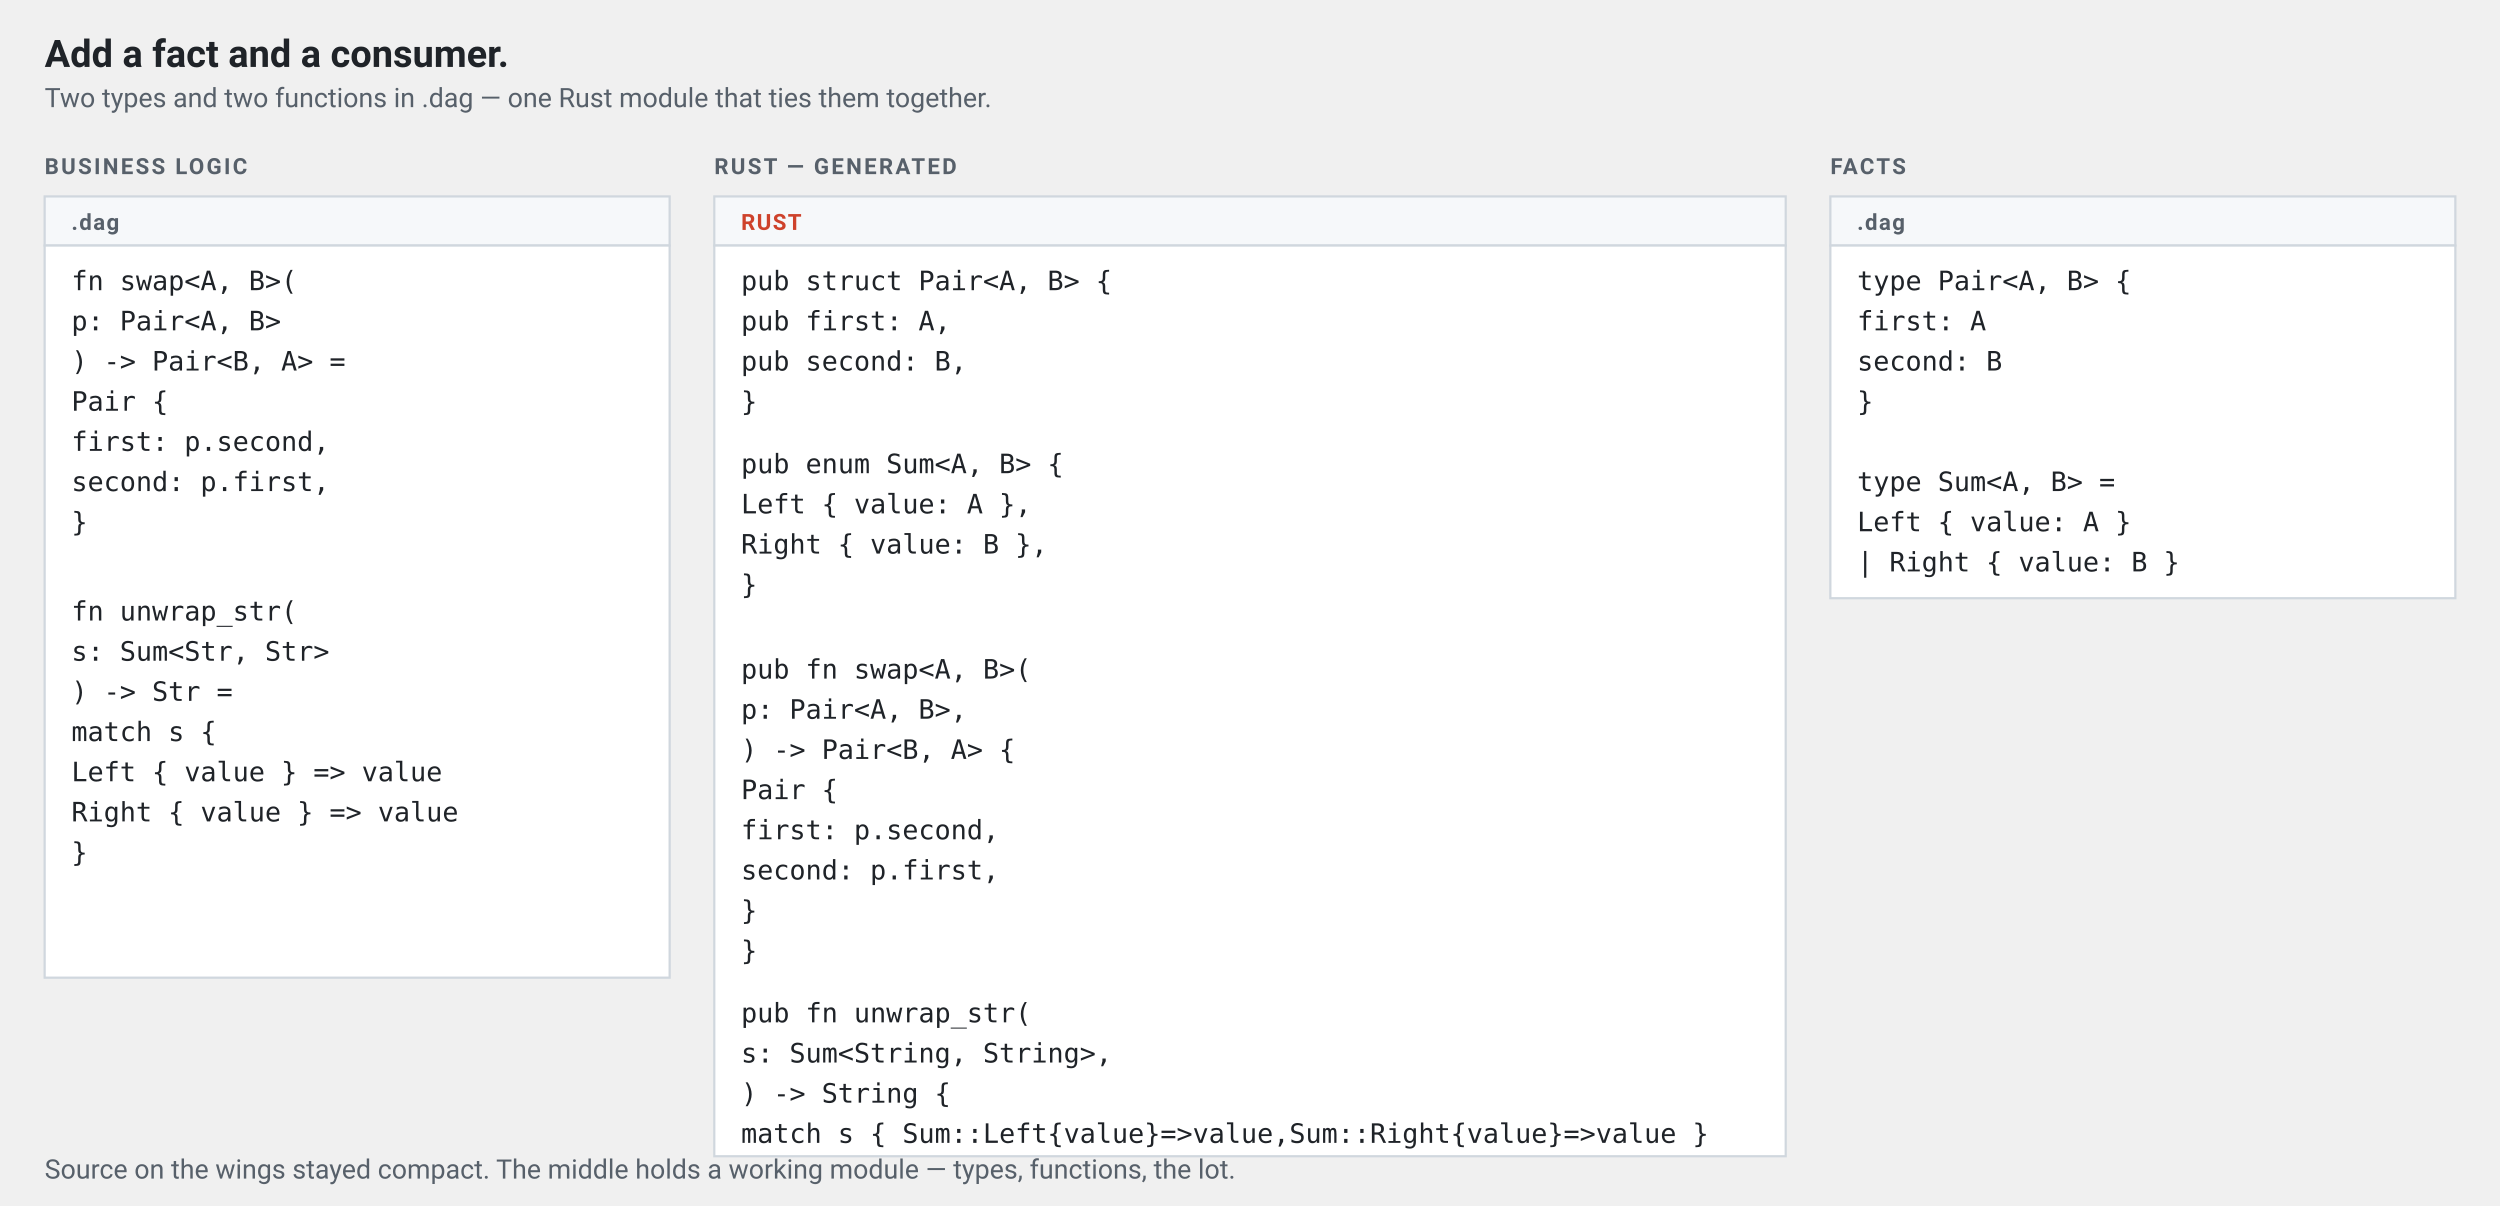
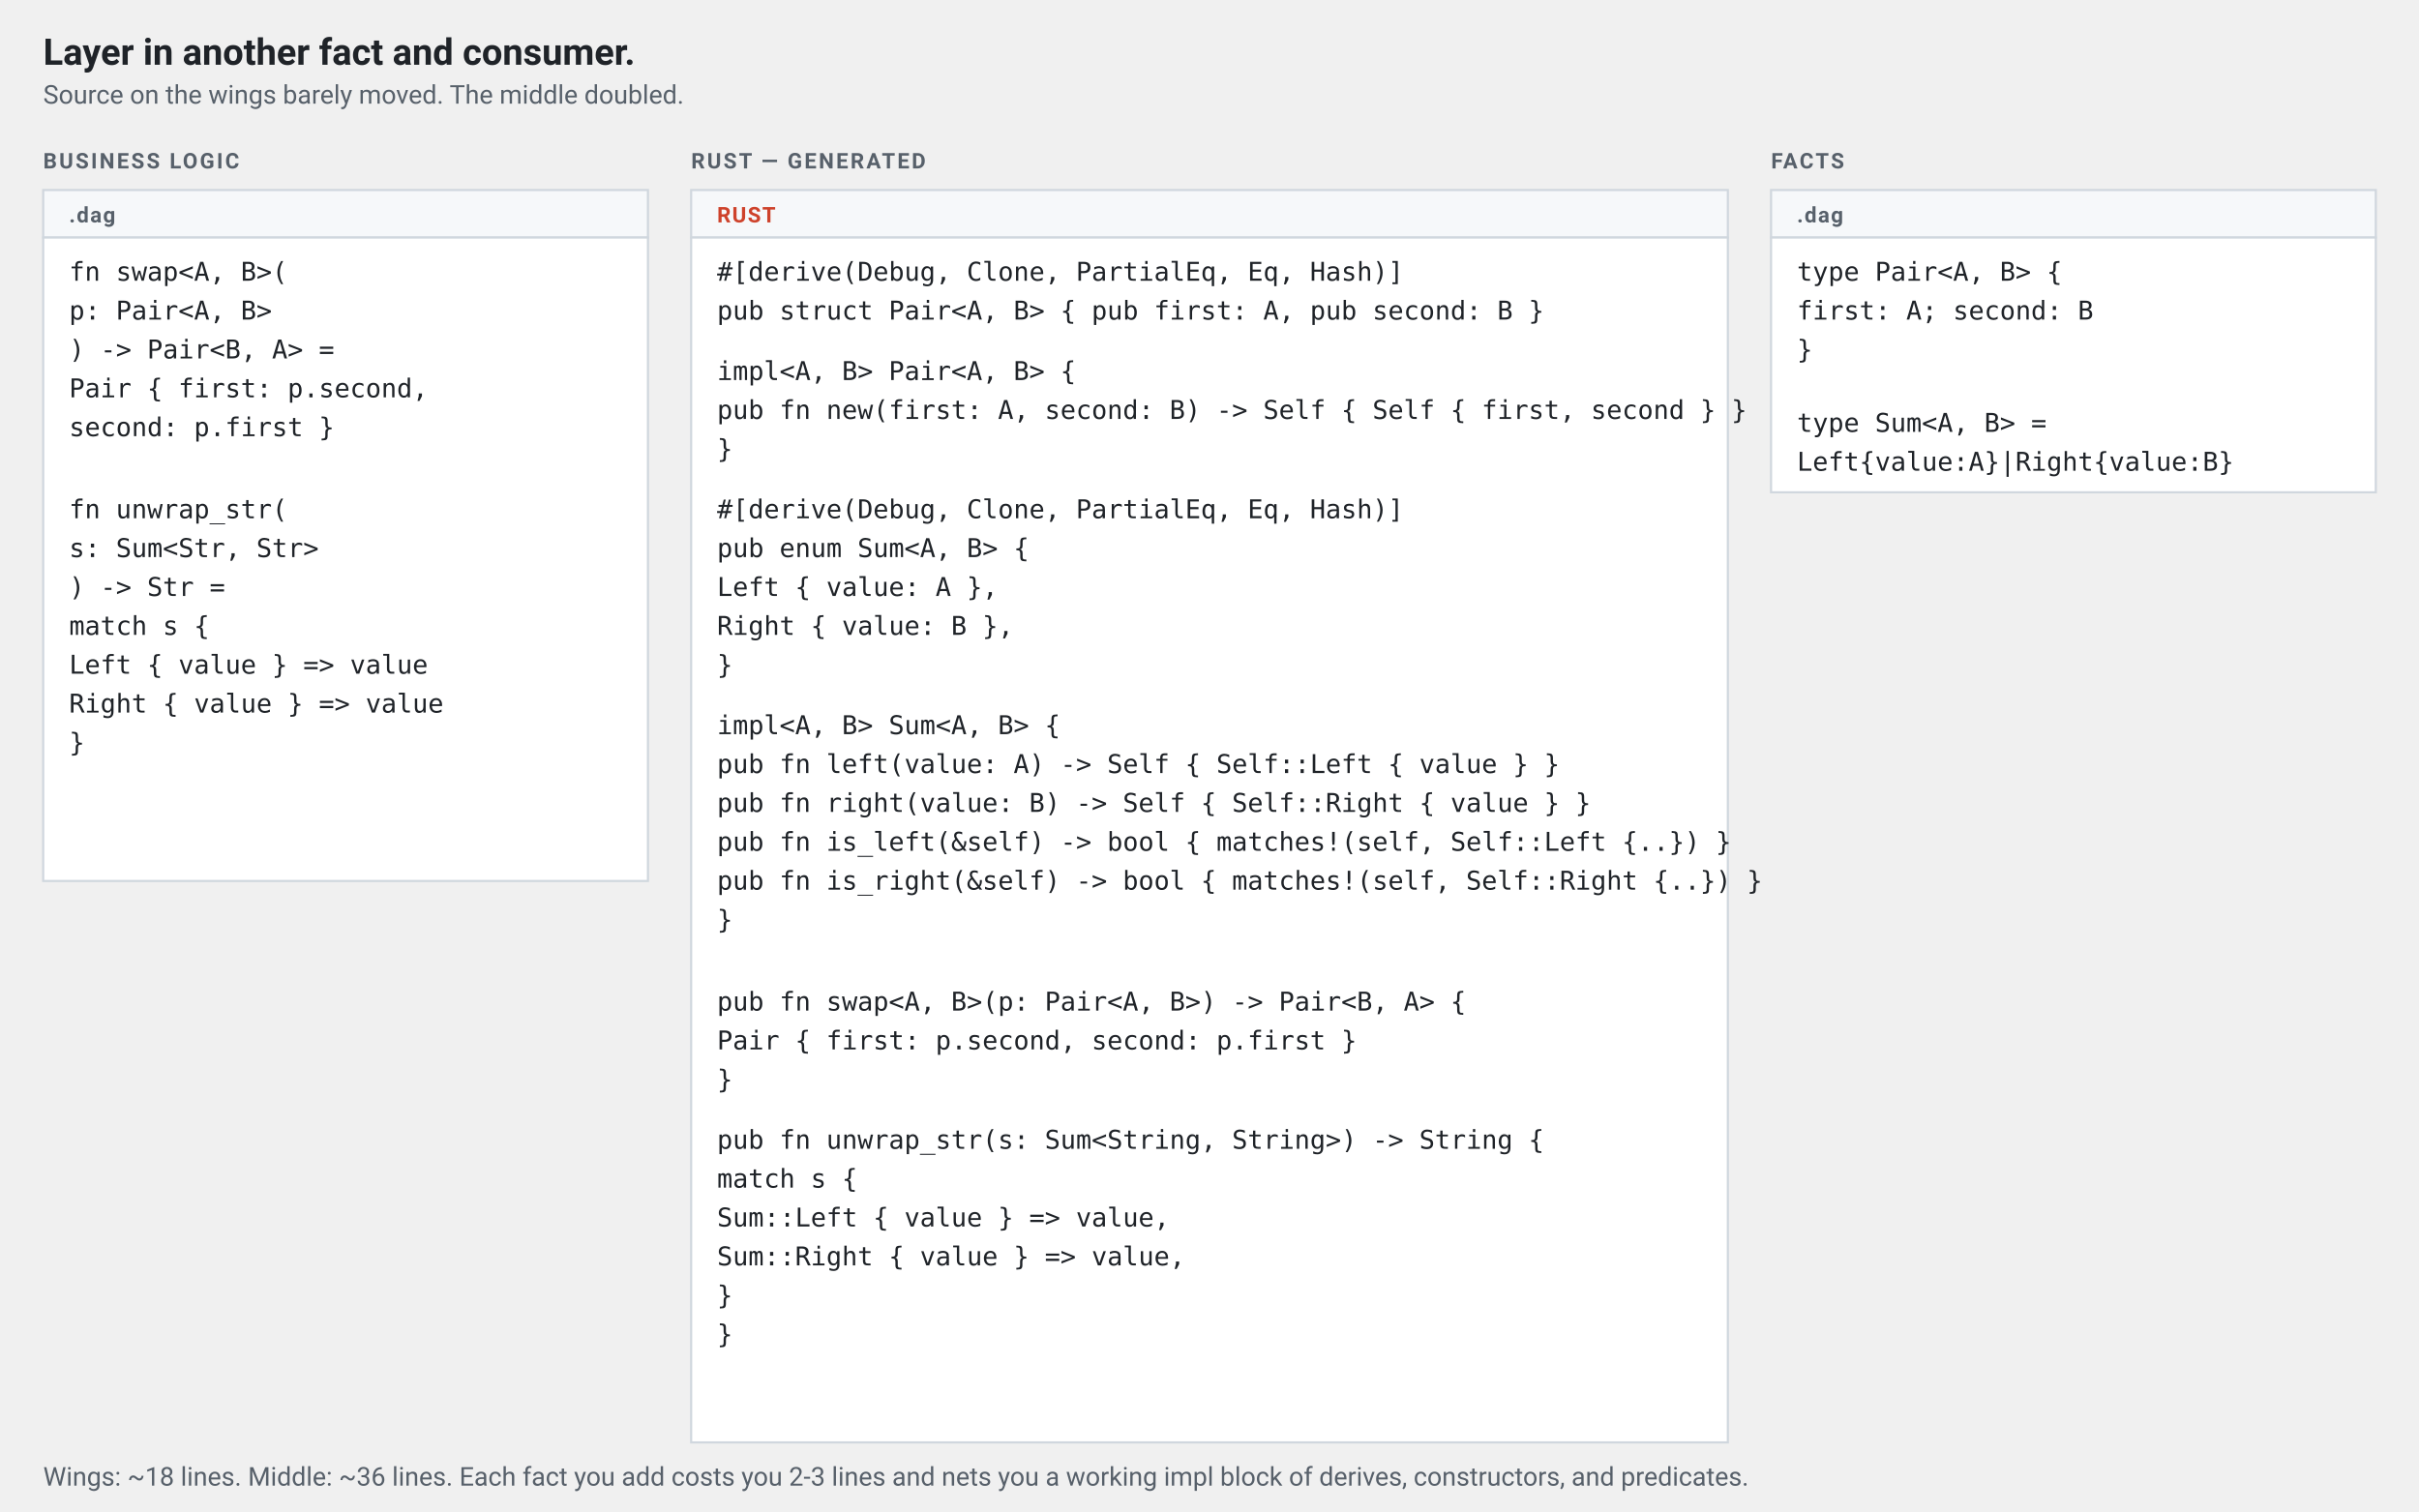
- <svg xmlns="http://www.w3.org/2000/svg" viewBox="0 0 1120 540" font-family="-apple-system, BlinkMacSystemFont, 'Segoe UI', Roboto, sans-serif">
+ <svg xmlns="http://www.w3.org/2000/svg" viewBox="0 0 1120 700" font-family="-apple-system, BlinkMacSystemFont, 'Segoe UI', Roboto, sans-serif">
  <defs>
    <style>
      .title { font-size: 17px; font-weight: 600; fill: #1f2328; }
      .sub { font-size: 12px; fill: #57606a; }
      .col-label { font-size: 10px; font-weight: 700; fill: #57606a; letter-spacing: 0.10em; }
      .badge { font-size: 10px; font-weight: 700; letter-spacing: 0.06em; }
      .badge-rust { fill: #ce422b; }
      .badge-dag  { fill: #57606a; }
      .code { font-family: ui-monospace, 'SF Mono', Menlo, Consolas, monospace; font-size: 12px; fill: #1f2328; }
      .card { fill: #ffffff; stroke: #d0d7de; stroke-width: 1; }
      .card-header { fill: #f6f8fa; stroke: #d0d7de; stroke-width: 1; }
    </style>
  </defs>
-   <text x="20" y="30" class="title">Add a fact and a consumer.</text>
-   <text x="20" y="48" class="sub">Two types and two functions in .dag — one Rust module that ties them together.</text>
+   <text x="20" y="30" class="title">Layer in another fact and consumer.</text>
+   <text x="20" y="48" class="sub">Source on the wings barely moved. The middle doubled.</text>
  <text x="20" y="78" class="col-label">BUSINESS LOGIC</text>
  <text x="320" y="78" class="col-label">RUST — GENERATED</text>
  <text x="820" y="78" class="col-label">FACTS</text>
  <rect x="20" y="88" width="280" height="22" class="card-header" />
  <text x="32" y="103" class="badge badge-dag">.dag</text>
-   <rect x="20" y="110" width="280" height="328" class="card" />
+   <rect x="20" y="110" width="280" height="298" class="card" />
  <text x="32" y="130" class="code">fn swap&lt;A, B&gt;(</text>
  <text x="32" y="148" class="code">    p: Pair&lt;A, B&gt;</text>
  <text x="32" y="166" class="code">) -&gt; Pair&lt;B, A&gt; =</text>
-   <text x="32" y="184" class="code">  Pair {</text>
-   <text x="32" y="202" class="code">    first:  p.second,</text>
-   <text x="32" y="220" class="code">    second: p.first,</text>
-   <text x="32" y="238" class="code">  }</text>
-   <text x="32" y="278" class="code">fn unwrap_str(</text>
-   <text x="32" y="296" class="code">    s: Sum&lt;Str, Str&gt;</text>
-   <text x="32" y="314" class="code">) -&gt; Str =</text>
-   <text x="32" y="332" class="code">  match s {</text>
-   <text x="32" y="350" class="code">    Left  { value } =&gt; value</text>
-   <text x="32" y="368" class="code">    Right { value } =&gt; value</text>
-   <text x="32" y="386" class="code">  }</text>
+   <text x="32" y="184" class="code">  Pair { first:  p.second,</text>
+   <text x="32" y="202" class="code">         second: p.first }</text>
+   <text x="32" y="240" class="code">fn unwrap_str(</text>
+   <text x="32" y="258" class="code">    s: Sum&lt;Str, Str&gt;</text>
+   <text x="32" y="276" class="code">) -&gt; Str =</text>
+   <text x="32" y="294" class="code">  match s {</text>
+   <text x="32" y="312" class="code">    Left  { value } =&gt; value</text>
+   <text x="32" y="330" class="code">    Right { value } =&gt; value</text>
+   <text x="32" y="348" class="code">  }</text>
  <rect x="320" y="88" width="480" height="22" class="card-header" />
  <text x="332" y="103" class="badge badge-rust">RUST</text>
-   <rect x="320" y="110" width="480" height="408" class="card" />
-   <text x="332" y="130" class="code">pub struct Pair&lt;A, B&gt; {</text>
-   <text x="332" y="148" class="code">    pub first: A,</text>
-   <text x="332" y="166" class="code">    pub second: B,</text>
-   <text x="332" y="184" class="code">}</text>
-   <text x="332" y="212" class="code">pub enum Sum&lt;A, B&gt; {</text>
-   <text x="332" y="230" class="code">    Left  { value: A },</text>
-   <text x="332" y="248" class="code">    Right { value: B },</text>
-   <text x="332" y="266" class="code">}</text>
-   <text x="332" y="304" class="code">pub fn swap&lt;A, B&gt;(</text>
-   <text x="332" y="322" class="code">    p: Pair&lt;A, B&gt;,</text>
-   <text x="332" y="340" class="code">) -&gt; Pair&lt;B, A&gt; {</text>
-   <text x="332" y="358" class="code">    Pair {</text>
-   <text x="332" y="376" class="code">        first:  p.second,</text>
-   <text x="332" y="394" class="code">        second: p.first,</text>
-   <text x="332" y="412" class="code">    }</text>
+   <rect x="320" y="110" width="480" height="558" class="card" />
+   <text x="332" y="130" class="code">#[derive(Debug, Clone, PartialEq, Eq, Hash)]</text>
+   <text x="332" y="148" class="code">pub struct Pair&lt;A, B&gt; { pub first: A, pub second: B }</text>
+   <text x="332" y="176" class="code">impl&lt;A, B&gt; Pair&lt;A, B&gt; {</text>
+   <text x="332" y="194" class="code">    pub fn new(first: A, second: B) -&gt; Self { Self { first, second } }</text>
+   <text x="332" y="212" class="code">}</text>
+   <text x="332" y="240" class="code">#[derive(Debug, Clone, PartialEq, Eq, Hash)]</text>
+   <text x="332" y="258" class="code">pub enum Sum&lt;A, B&gt; {</text>
+   <text x="332" y="276" class="code">    Left  { value: A },</text>
+   <text x="332" y="294" class="code">    Right { value: B },</text>
+   <text x="332" y="312" class="code">}</text>
+   <text x="332" y="340" class="code">impl&lt;A, B&gt; Sum&lt;A, B&gt; {</text>
+   <text x="332" y="358" class="code">    pub fn left(value: A)  -&gt; Self { Self::Left  { value } }</text>
+   <text x="332" y="376" class="code">    pub fn right(value: B) -&gt; Self { Self::Right { value } }</text>
+   <text x="332" y="394" class="code">    pub fn is_left(&amp;self)  -&gt; bool { matches!(self, Self::Left  {..}) }</text>
+   <text x="332" y="412" class="code">    pub fn is_right(&amp;self) -&gt; bool { matches!(self, Self::Right {..}) }</text>
  <text x="332" y="430" class="code">}</text>
-   <text x="332" y="458" class="code">pub fn unwrap_str(</text>
-   <text x="332" y="476" class="code">    s: Sum&lt;String, String&gt;,</text>
-   <text x="332" y="494" class="code">) -&gt; String {</text>
-   <text x="332" y="512" class="code">    match s { Sum::Left{value}=&gt;value,Sum::Right{value}=&gt;value }</text>
+   <text x="332" y="468" class="code">pub fn swap&lt;A, B&gt;(p: Pair&lt;A, B&gt;) -&gt; Pair&lt;B, A&gt; {</text>
+   <text x="332" y="486" class="code">    Pair { first: p.second, second: p.first }</text>
+   <text x="332" y="504" class="code">}</text>
+   <text x="332" y="532" class="code">pub fn unwrap_str(s: Sum&lt;String, String&gt;) -&gt; String {</text>
+   <text x="332" y="550" class="code">    match s {</text>
+   <text x="332" y="568" class="code">        Sum::Left  { value } =&gt; value,</text>
+   <text x="332" y="586" class="code">        Sum::Right { value } =&gt; value,</text>
+   <text x="332" y="604" class="code">    }</text>
+   <text x="332" y="622" class="code">}</text>
  <rect x="820" y="88" width="280" height="22" class="card-header" />
  <text x="832" y="103" class="badge badge-dag">.dag</text>
-   <rect x="820" y="110" width="280" height="158" class="card" />
+   <rect x="820" y="110" width="280" height="118" class="card" />
  <text x="832" y="130" class="code">type Pair&lt;A, B&gt; {</text>
-   <text x="832" y="148" class="code">  first: A</text>
-   <text x="832" y="166" class="code">  second: B</text>
-   <text x="832" y="184" class="code">}</text>
-   <text x="832" y="220" class="code">type Sum&lt;A, B&gt; =</text>
-   <text x="832" y="238" class="code">    Left  { value: A }</text>
-   <text x="832" y="256" class="code">  | Right { value: B }</text>
-   <text x="20" y="528" class="sub">Source on the wings stayed compact. The middle holds a working module — types, functions, the lot.</text>
+   <text x="832" y="148" class="code">  first: A; second: B</text>
+   <text x="832" y="166" class="code">}</text>
+   <text x="832" y="200" class="code">type Sum&lt;A, B&gt; =</text>
+   <text x="832" y="218" class="code">  Left{value:A}|Right{value:B}</text>
+   <text x="20" y="688" class="sub">Wings: ~18 lines. Middle: ~36 lines. Each fact you add costs you 2-3 lines and nets you a working impl block of derives, constructors, and predicates.</text>
</svg>
